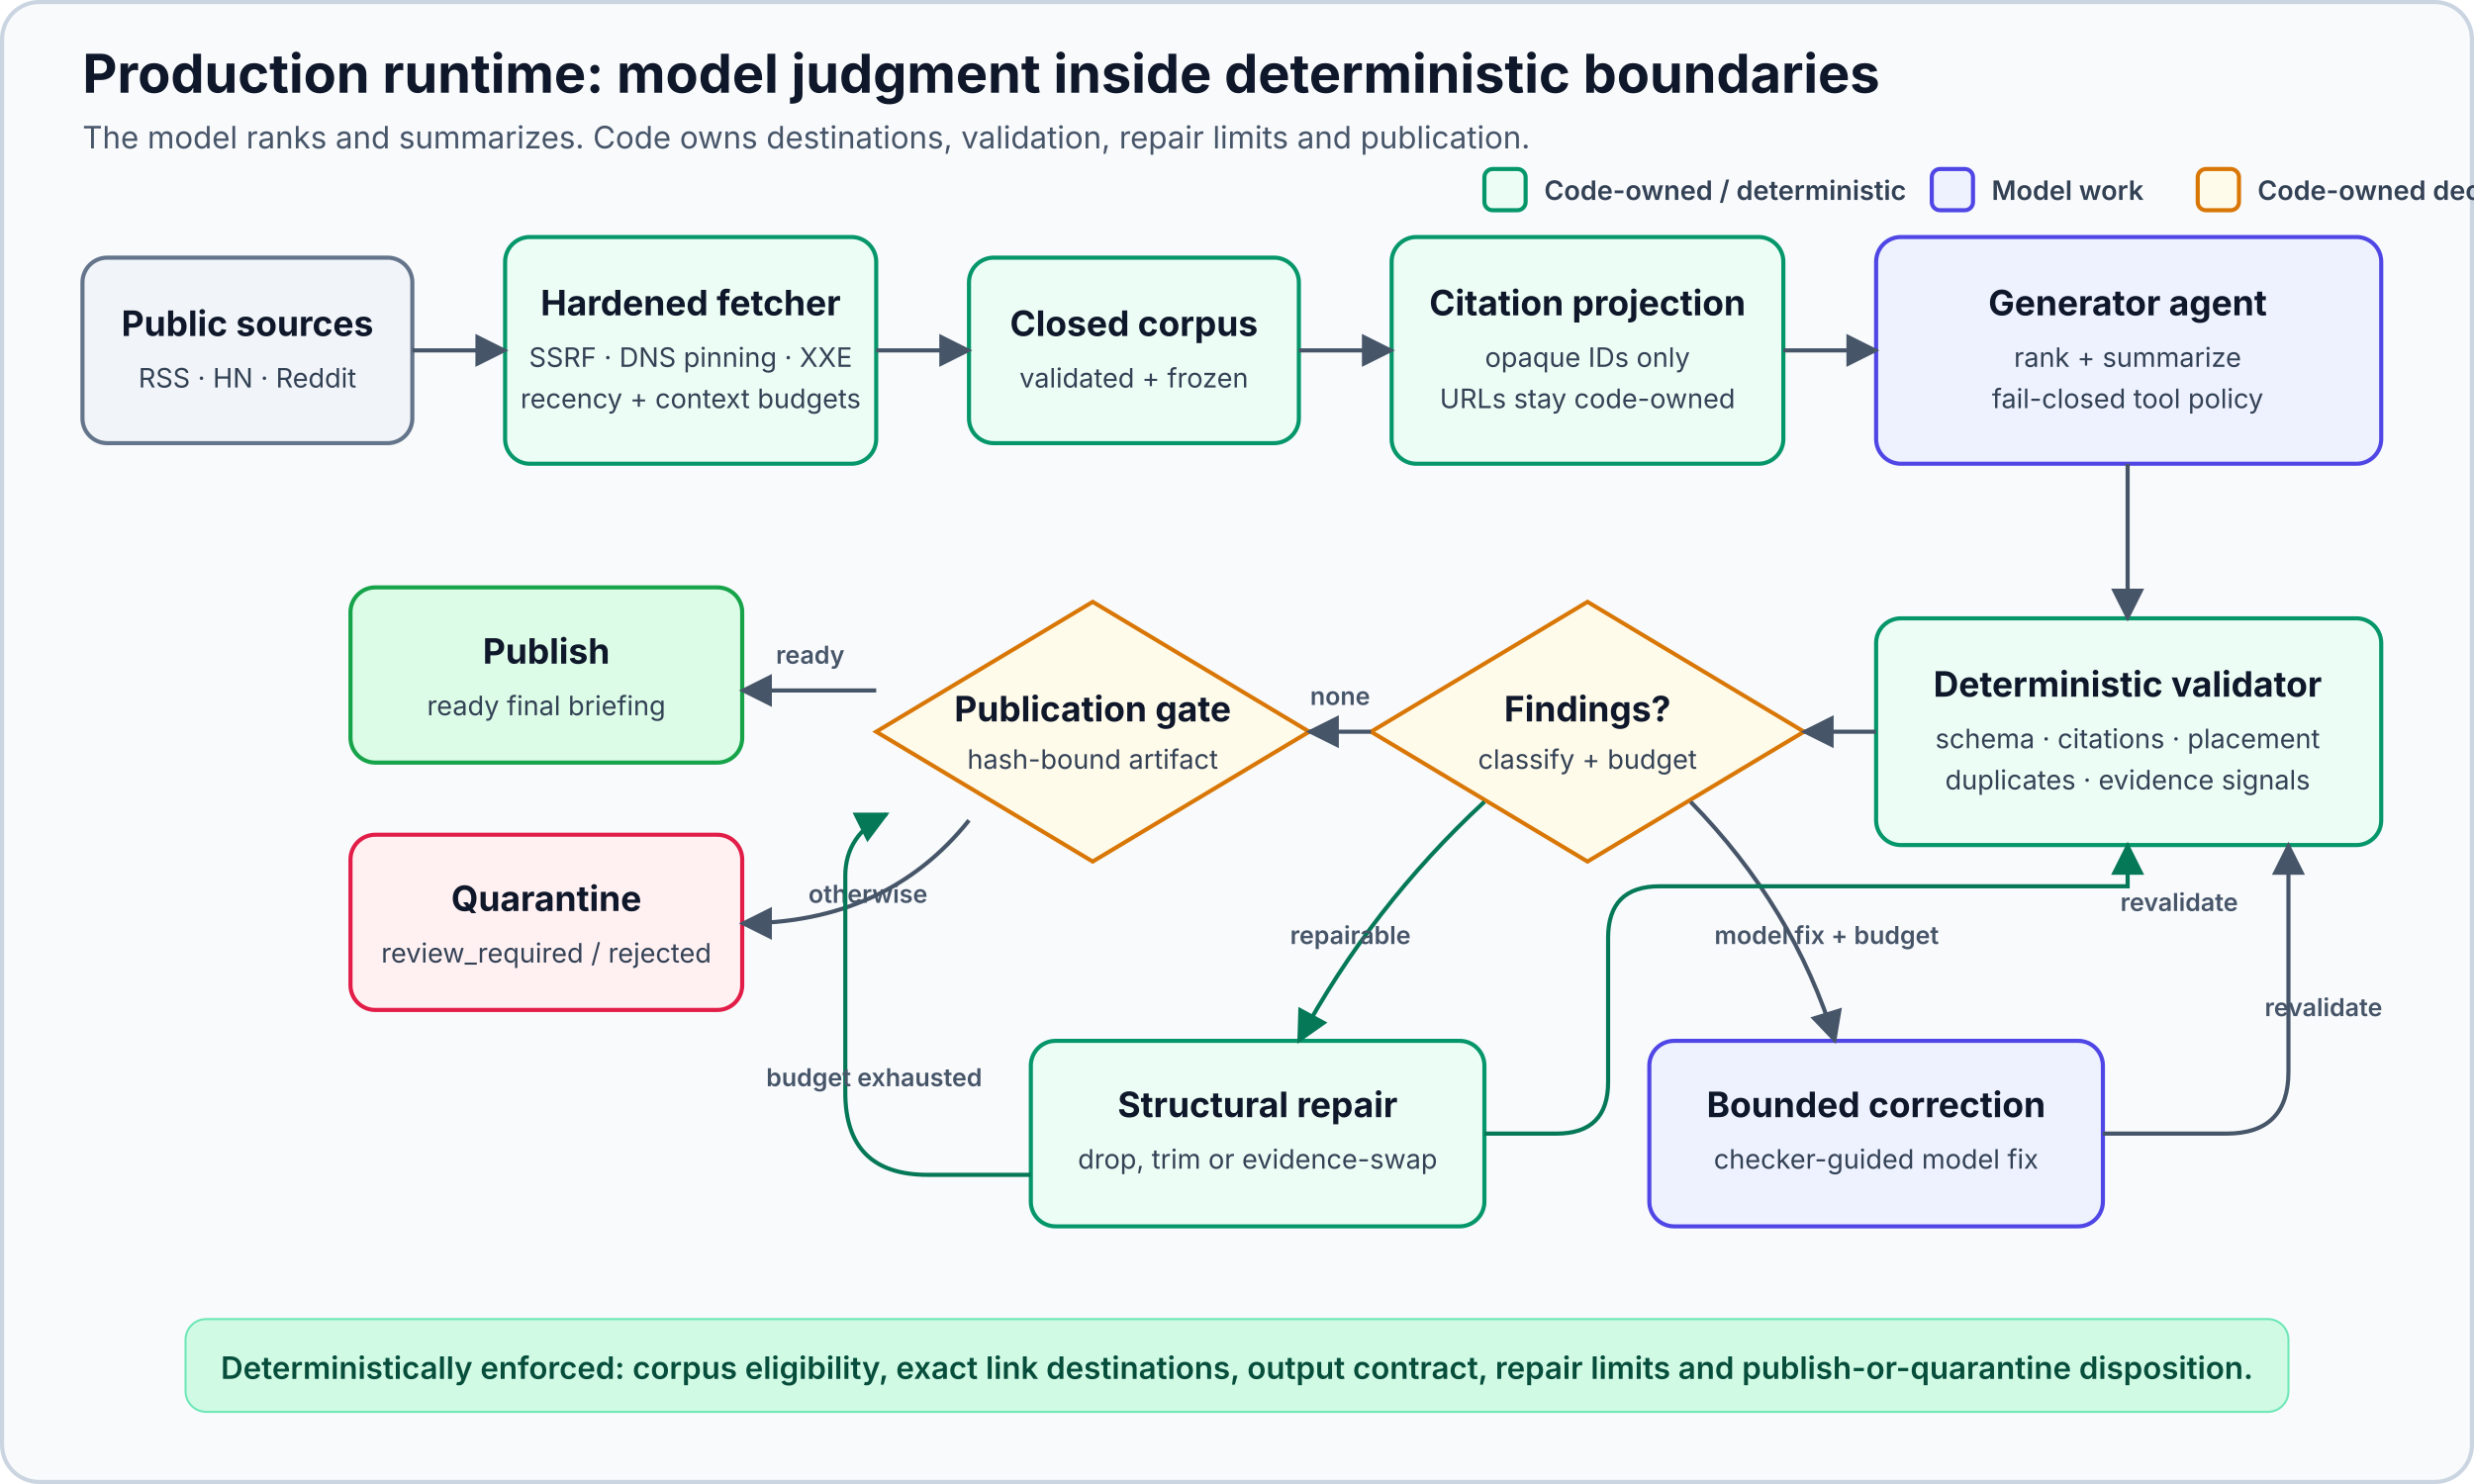
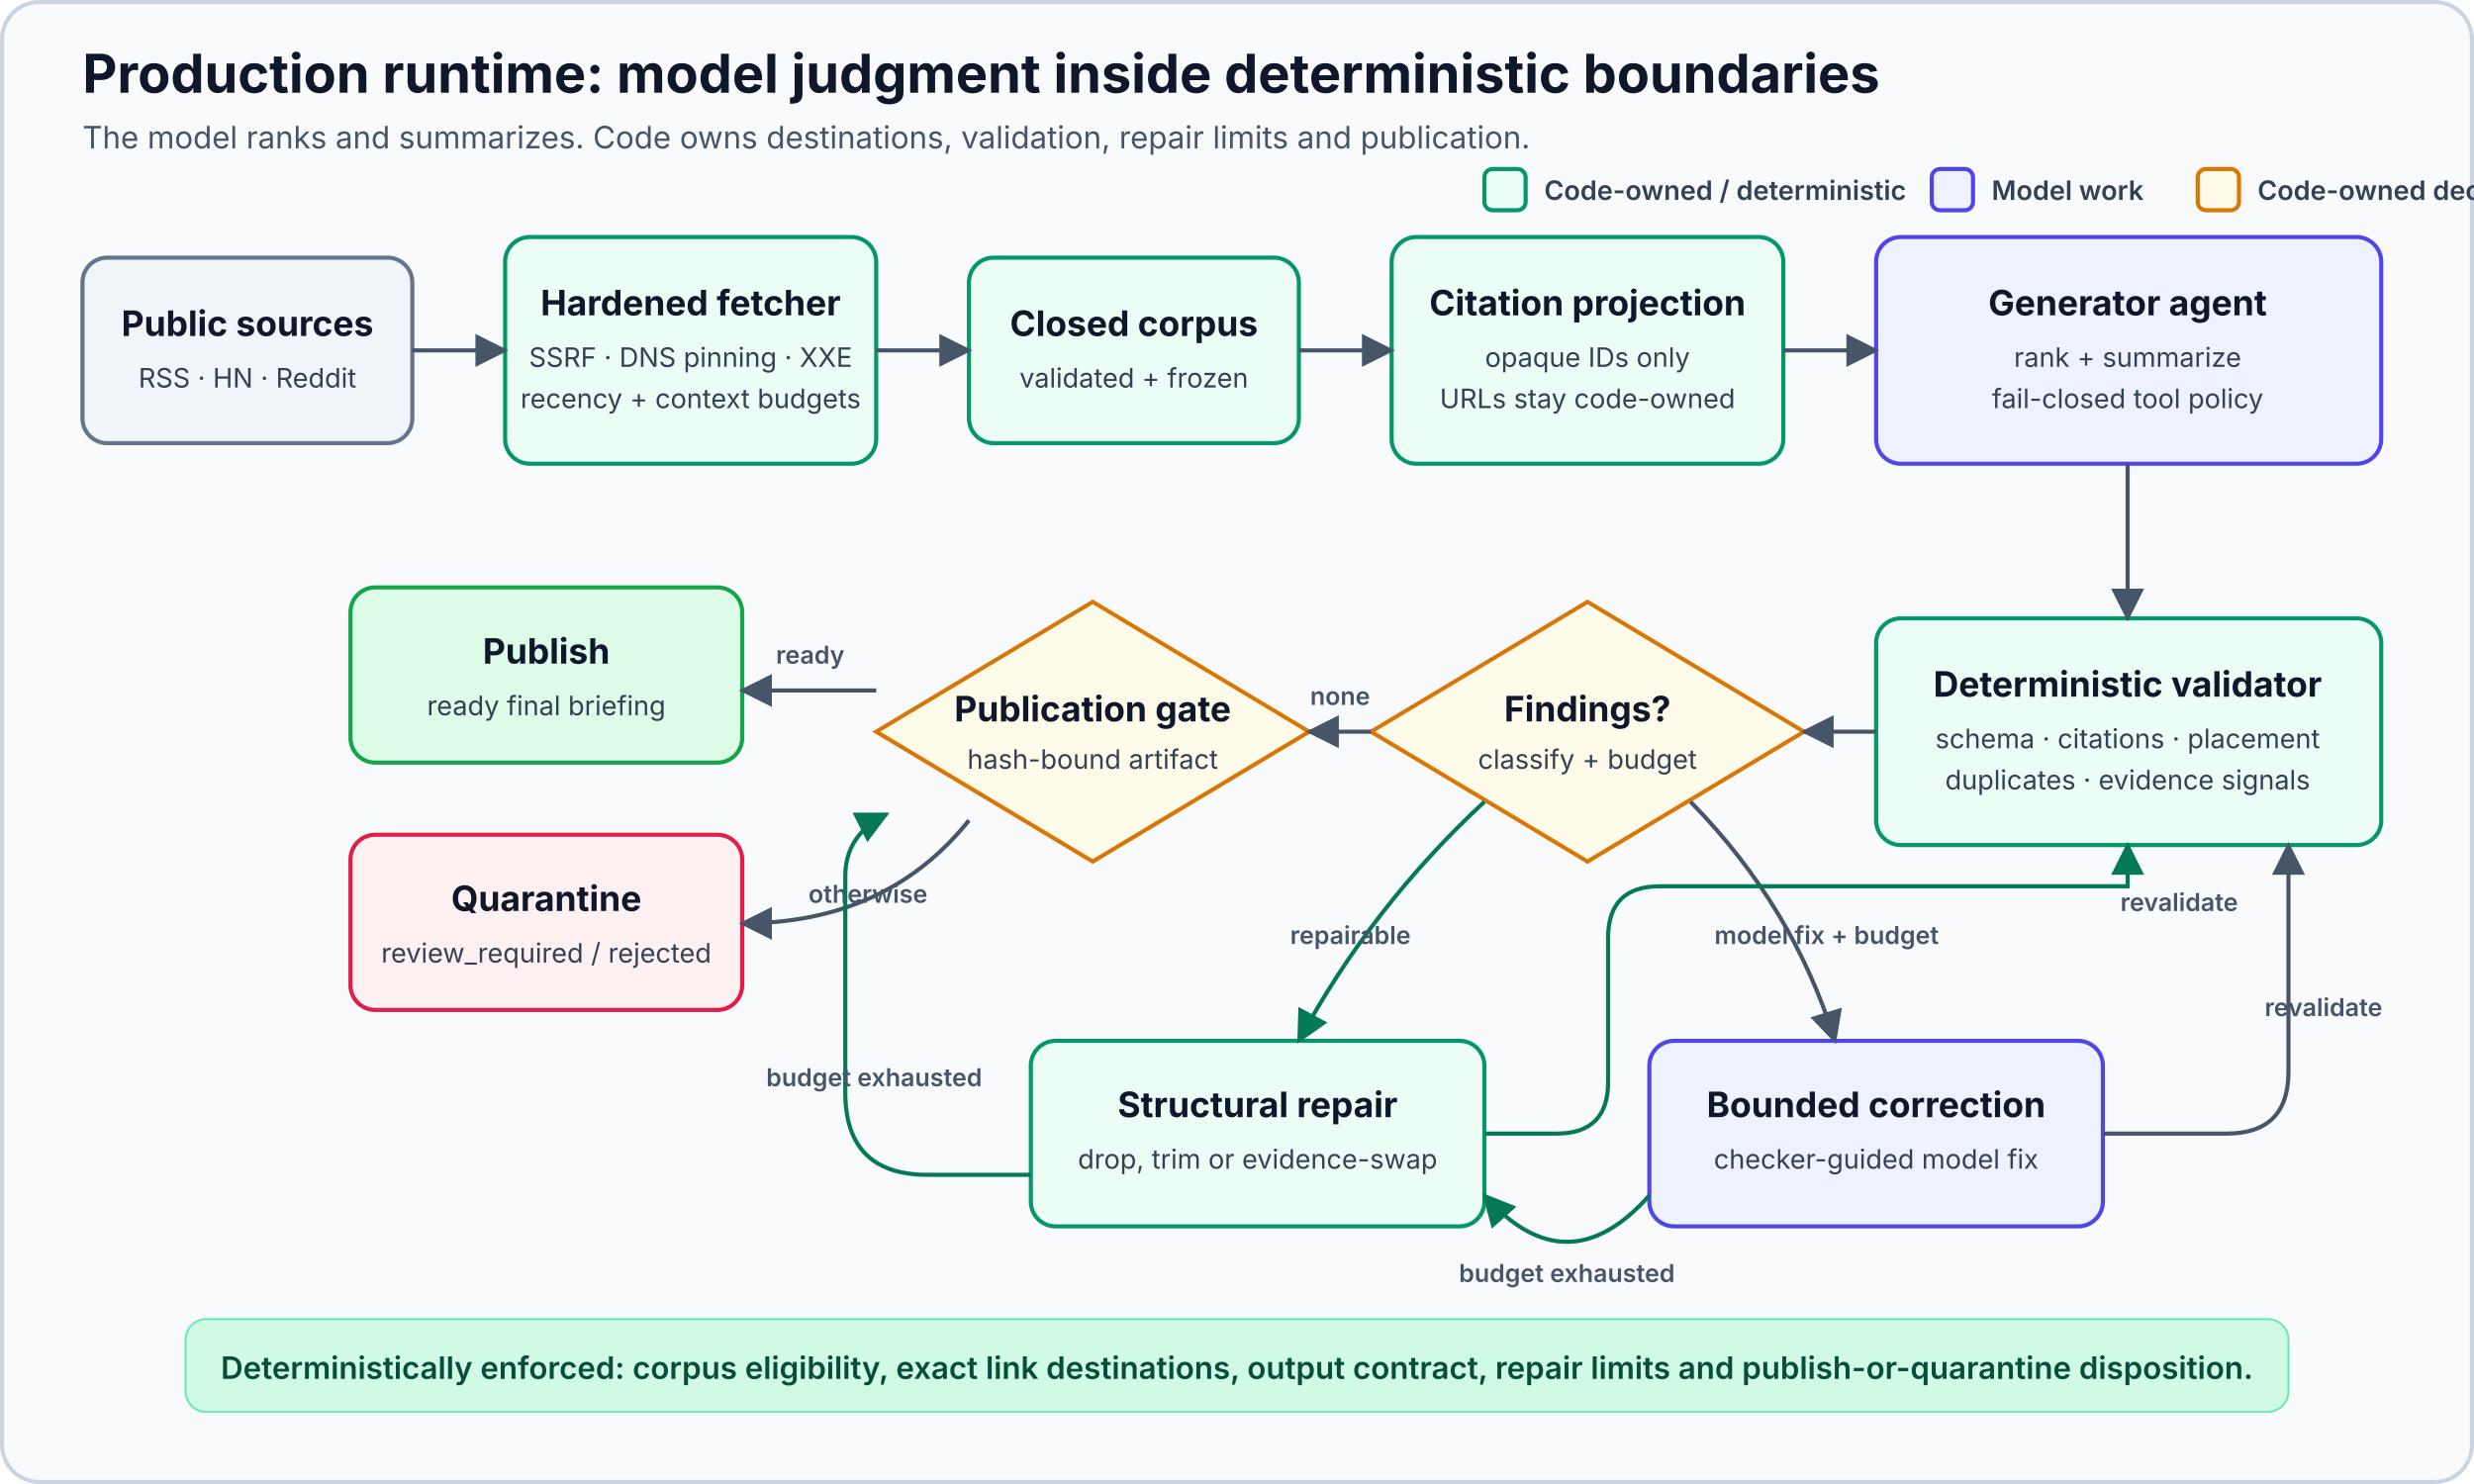
<svg xmlns="http://www.w3.org/2000/svg" width="1200" height="720" viewBox="0 0 1200 720" role="img" aria-labelledby="title desc">
  <defs>
    <marker id="arrow" viewBox="0 0 10 10" refX="9" refY="5" markerWidth="8" markerHeight="8" orient="auto-start-reverse">
      <path d="M 0 0 L 10 5 L 0 10 z" fill="#475569" />
    </marker>
    <marker id="arrow-green" viewBox="0 0 10 10" refX="9" refY="5" markerWidth="8" markerHeight="8" orient="auto-start-reverse">
      <path d="M 0 0 L 10 5 L 0 10 z" fill="#047857" />
    </marker>
    <style>
      .canvas { fill: #f8fafc; }
      .title { fill: #0f172a; font: 700 26px -apple-system, BlinkMacSystemFont, "Segoe UI", sans-serif; }
      .subtitle { fill: #475569; font: 400 15px -apple-system, BlinkMacSystemFont, "Segoe UI", sans-serif; }
      .label { fill: #0f172a; font: 700 17px -apple-system, BlinkMacSystemFont, "Segoe UI", sans-serif; text-anchor: middle; }
      .detail { fill: #334155; font: 400 13px -apple-system, BlinkMacSystemFont, "Segoe UI", sans-serif; text-anchor: middle; }
      .edge-label { fill: #475569; font: 600 12px -apple-system, BlinkMacSystemFont, "Segoe UI", sans-serif; text-anchor: middle; }
      .legend { fill: #334155; font: 600 13px -apple-system, BlinkMacSystemFont, "Segoe UI", sans-serif; }
      .guarantee { fill: #064e3b; font: 600 15px -apple-system, BlinkMacSystemFont, "Segoe UI", sans-serif; text-anchor: middle; }
      .node { stroke-width: 2; }
      .input { fill: #f1f5f9; stroke: #64748b; }
      .code { fill: #ecfdf5; stroke: #059669; }
      .model { fill: #eef2ff; stroke: #4f46e5; }
      .decision { fill: #fffbeb; stroke: #d97706; }
      .publish { fill: #dcfce7; stroke: #16a34a; }
      .quarantine { fill: #fff1f2; stroke: #e11d48; }
      .flow { fill: none; stroke: #475569; stroke-width: 2; marker-end: url(#arrow); }
      .repair-flow { fill: none; stroke: #047857; stroke-width: 2; marker-end: url(#arrow-green); }
    </style>
  </defs>
  <rect class="canvas" x="1" y="1" width="1198" height="718" rx="18" stroke="#cbd5e1" stroke-width="2" />
  <text class="title" x="40" y="45">Production runtime: model judgment inside deterministic boundaries</text>
  <text class="subtitle" x="40" y="72">The model ranks and summarizes. Code owns destinations, validation, repair limits and publication.</text>
  <g transform="translate(720 82)">
    <rect class="node code" x="0" y="0" width="20" height="20" rx="4" />
    <text class="legend" x="29" y="15">Code-owned / deterministic</text>
    <rect class="node model" x="217" y="0" width="20" height="20" rx="4" />
    <text class="legend" x="246" y="15">Model work</text>
    <rect class="node decision" x="346" y="0" width="20" height="20" rx="4" />
    <text class="legend" x="375" y="15">Code-owned decision</text>
  </g>
  <rect class="node input" x="40" y="125" width="160" height="90" rx="12" />
  <text class="label" x="120" y="163">Public sources</text>
  <text class="detail" x="120" y="188">RSS · HN · Reddit</text>
  <rect class="node code" x="245" y="115" width="180" height="110" rx="12" />
  <text class="label" x="335" y="153">Hardened fetcher</text>
  <text class="detail" x="335" y="178">SSRF · DNS pinning · XXE</text>
  <text class="detail" x="335" y="198">recency + context budgets</text>
  <rect class="node code" x="470" y="125" width="160" height="90" rx="12" />
  <text class="label" x="550" y="163">Closed corpus</text>
  <text class="detail" x="550" y="188">validated + frozen</text>
  <rect class="node code" x="675" y="115" width="190" height="110" rx="12" />
  <text class="label" x="770" y="153">Citation projection</text>
  <text class="detail" x="770" y="178">opaque IDs only</text>
  <text class="detail" x="770" y="198">URLs stay code-owned</text>
  <rect class="node model" x="910" y="115" width="245" height="110" rx="12" />
  <text class="label" x="1032" y="153">Generator agent</text>
  <text class="detail" x="1032" y="178">rank + summarize</text>
  <text class="detail" x="1032" y="198">fail-closed tool policy</text>
  <path class="flow" d="M 200 170 H 245" />
  <path class="flow" d="M 425 170 H 470" />
  <path class="flow" d="M 630 170 H 675" />
  <path class="flow" d="M 865 170 H 910" />
  <rect class="node code" x="910" y="300" width="245" height="110" rx="12" />
  <text class="label" x="1032" y="338">Deterministic validator</text>
  <text class="detail" x="1032" y="363">schema · citations · placement</text>
  <text class="detail" x="1032" y="383">duplicates · evidence signals</text>
  <polygon class="node decision" points="770,292 875,355 770,418 665,355" />
  <text class="label" x="770" y="350">Findings?</text>
  <text class="detail" x="770" y="373">classify + budget</text>
  <polygon class="node decision" points="530,292 635,355 530,418 425,355" />
  <text class="label" x="530" y="350">Publication gate</text>
  <text class="detail" x="530" y="373">hash-bound artifact</text>
  <rect class="node publish" x="170" y="285" width="190" height="85" rx="12" />
  <text class="label" x="265" y="322">Publish</text>
  <text class="detail" x="265" y="347">ready final briefing</text>
  <rect class="node quarantine" x="170" y="405" width="190" height="85" rx="12" />
  <text class="label" x="265" y="442">Quarantine</text>
  <text class="detail" x="265" y="467">review_required / rejected</text>
  <path class="flow" d="M 1032 225 V 300" />
  <path class="flow" d="M 910 355 H 875" />
  <path class="flow" d="M 665 355 H 635" />
  <text class="edge-label" x="650" y="342">none</text>
  <path class="flow" d="M 425 335 H 360" />
  <text class="edge-label" x="393" y="322">ready</text>
  <path class="flow" d="M 470 398 Q 430 448 360 448" />
  <text class="edge-label" x="421" y="438">otherwise</text>
  <rect class="node code" x="500" y="505" width="220" height="90" rx="12" />
  <text class="label" x="610" y="542">Structural repair</text>
  <text class="detail" x="610" y="567">drop, trim or evidence-swap</text>
  <rect class="node model" x="800" y="505" width="220" height="90" rx="12" />
  <text class="label" x="910" y="542">Bounded correction</text>
  <text class="detail" x="910" y="567">checker-guided model fix</text>
  <path class="repair-flow" d="M 720 389 Q 665 440 630 505" />
  <text class="edge-label" x="655" y="458">repairable</text>
  <path class="flow" d="M 820 389 Q 870 440 890 505" />
  <text class="edge-label" x="886" y="458">model fix + budget</text>
  <path class="repair-flow" d="M 720 550 H 755 Q 780 550 780 525 V 455 Q 780 430 805 430 H 1032 V 410" />
  <text class="edge-label" x="1057" y="442">revalidate</text>
  <path class="flow" d="M 1020 550 H 1080 Q 1110 550 1110 520 V 410" />
  <text class="edge-label" x="1127" y="493">revalidate</text>
+   <path class="repair-flow" d="M 800 580 Q 760 625 720 580" />
+   <text class="edge-label" x="760" y="622">budget exhausted</text>
  <path class="repair-flow" d="M 500 570 H 450 Q 410 570 410 530 V 425 Q 410 405 430 395" />
  <text class="edge-label" x="424" y="527">budget exhausted</text>
  <rect x="90" y="640" width="1020" height="45" rx="10" fill="#d1fae5" stroke="#6ee7b7" />
  <text class="guarantee" x="600" y="669">Deterministically enforced: corpus eligibility, exact link destinations, output contract, repair limits and publish-or-quarantine disposition.</text>
</svg>
